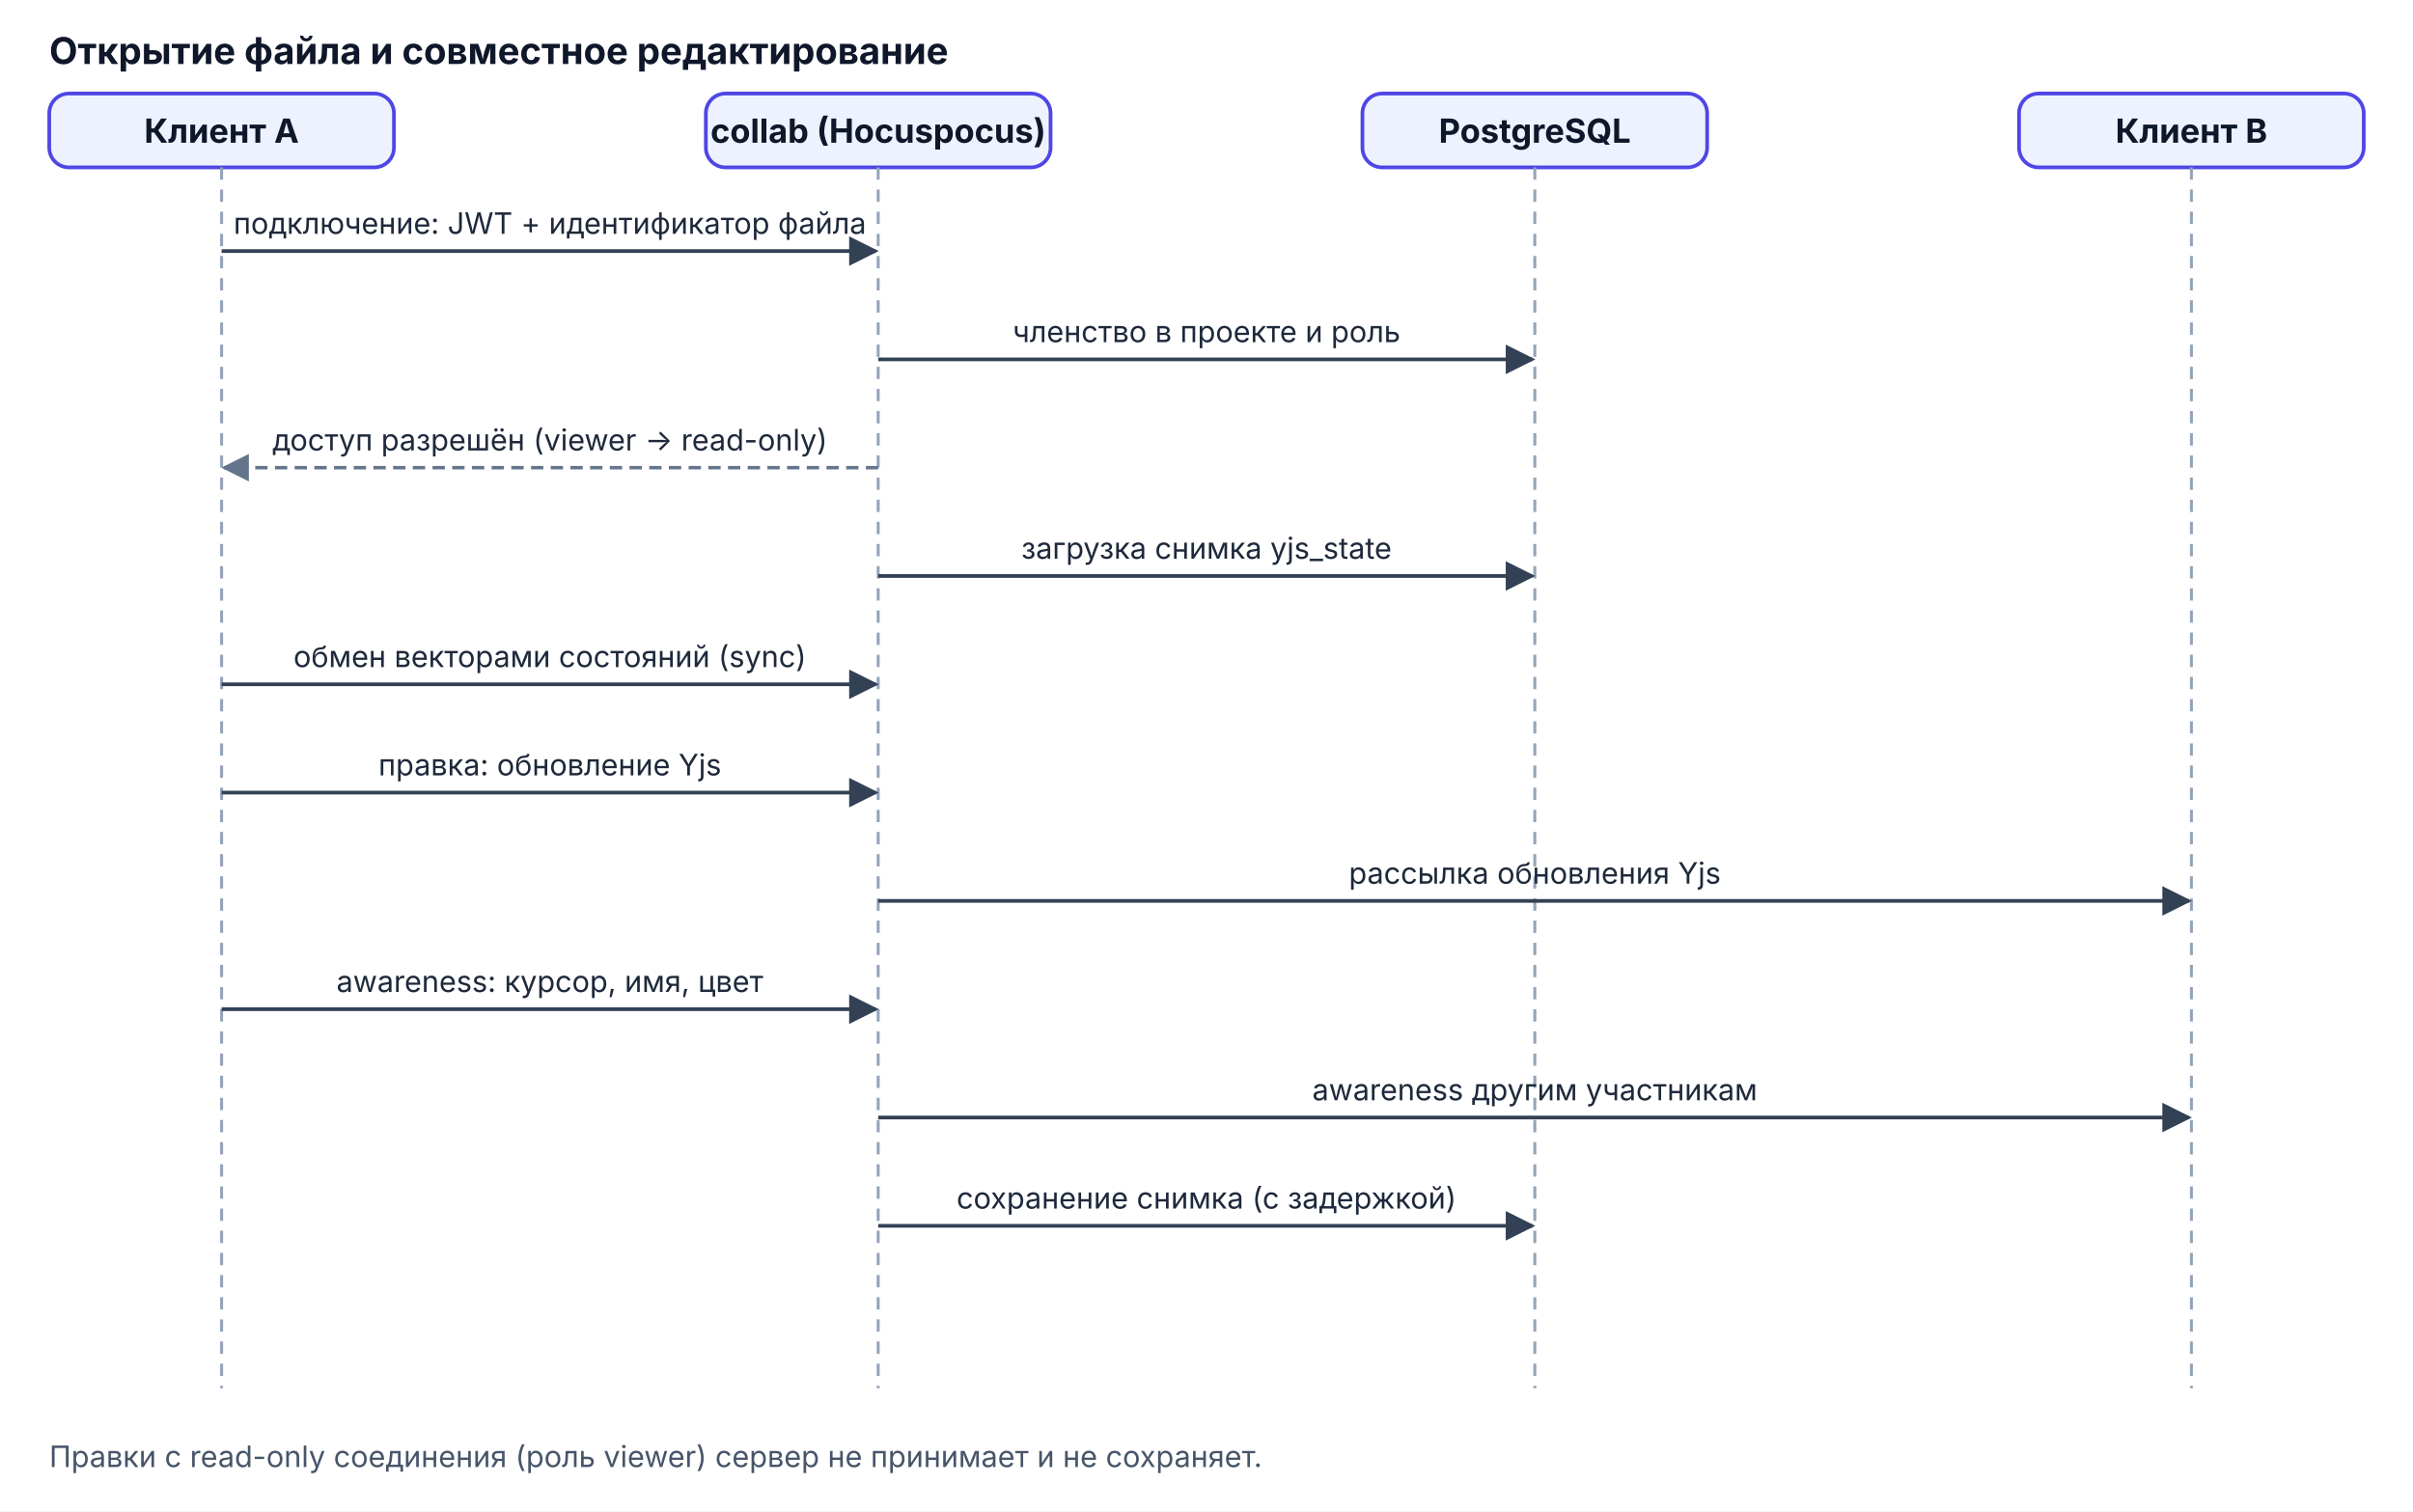
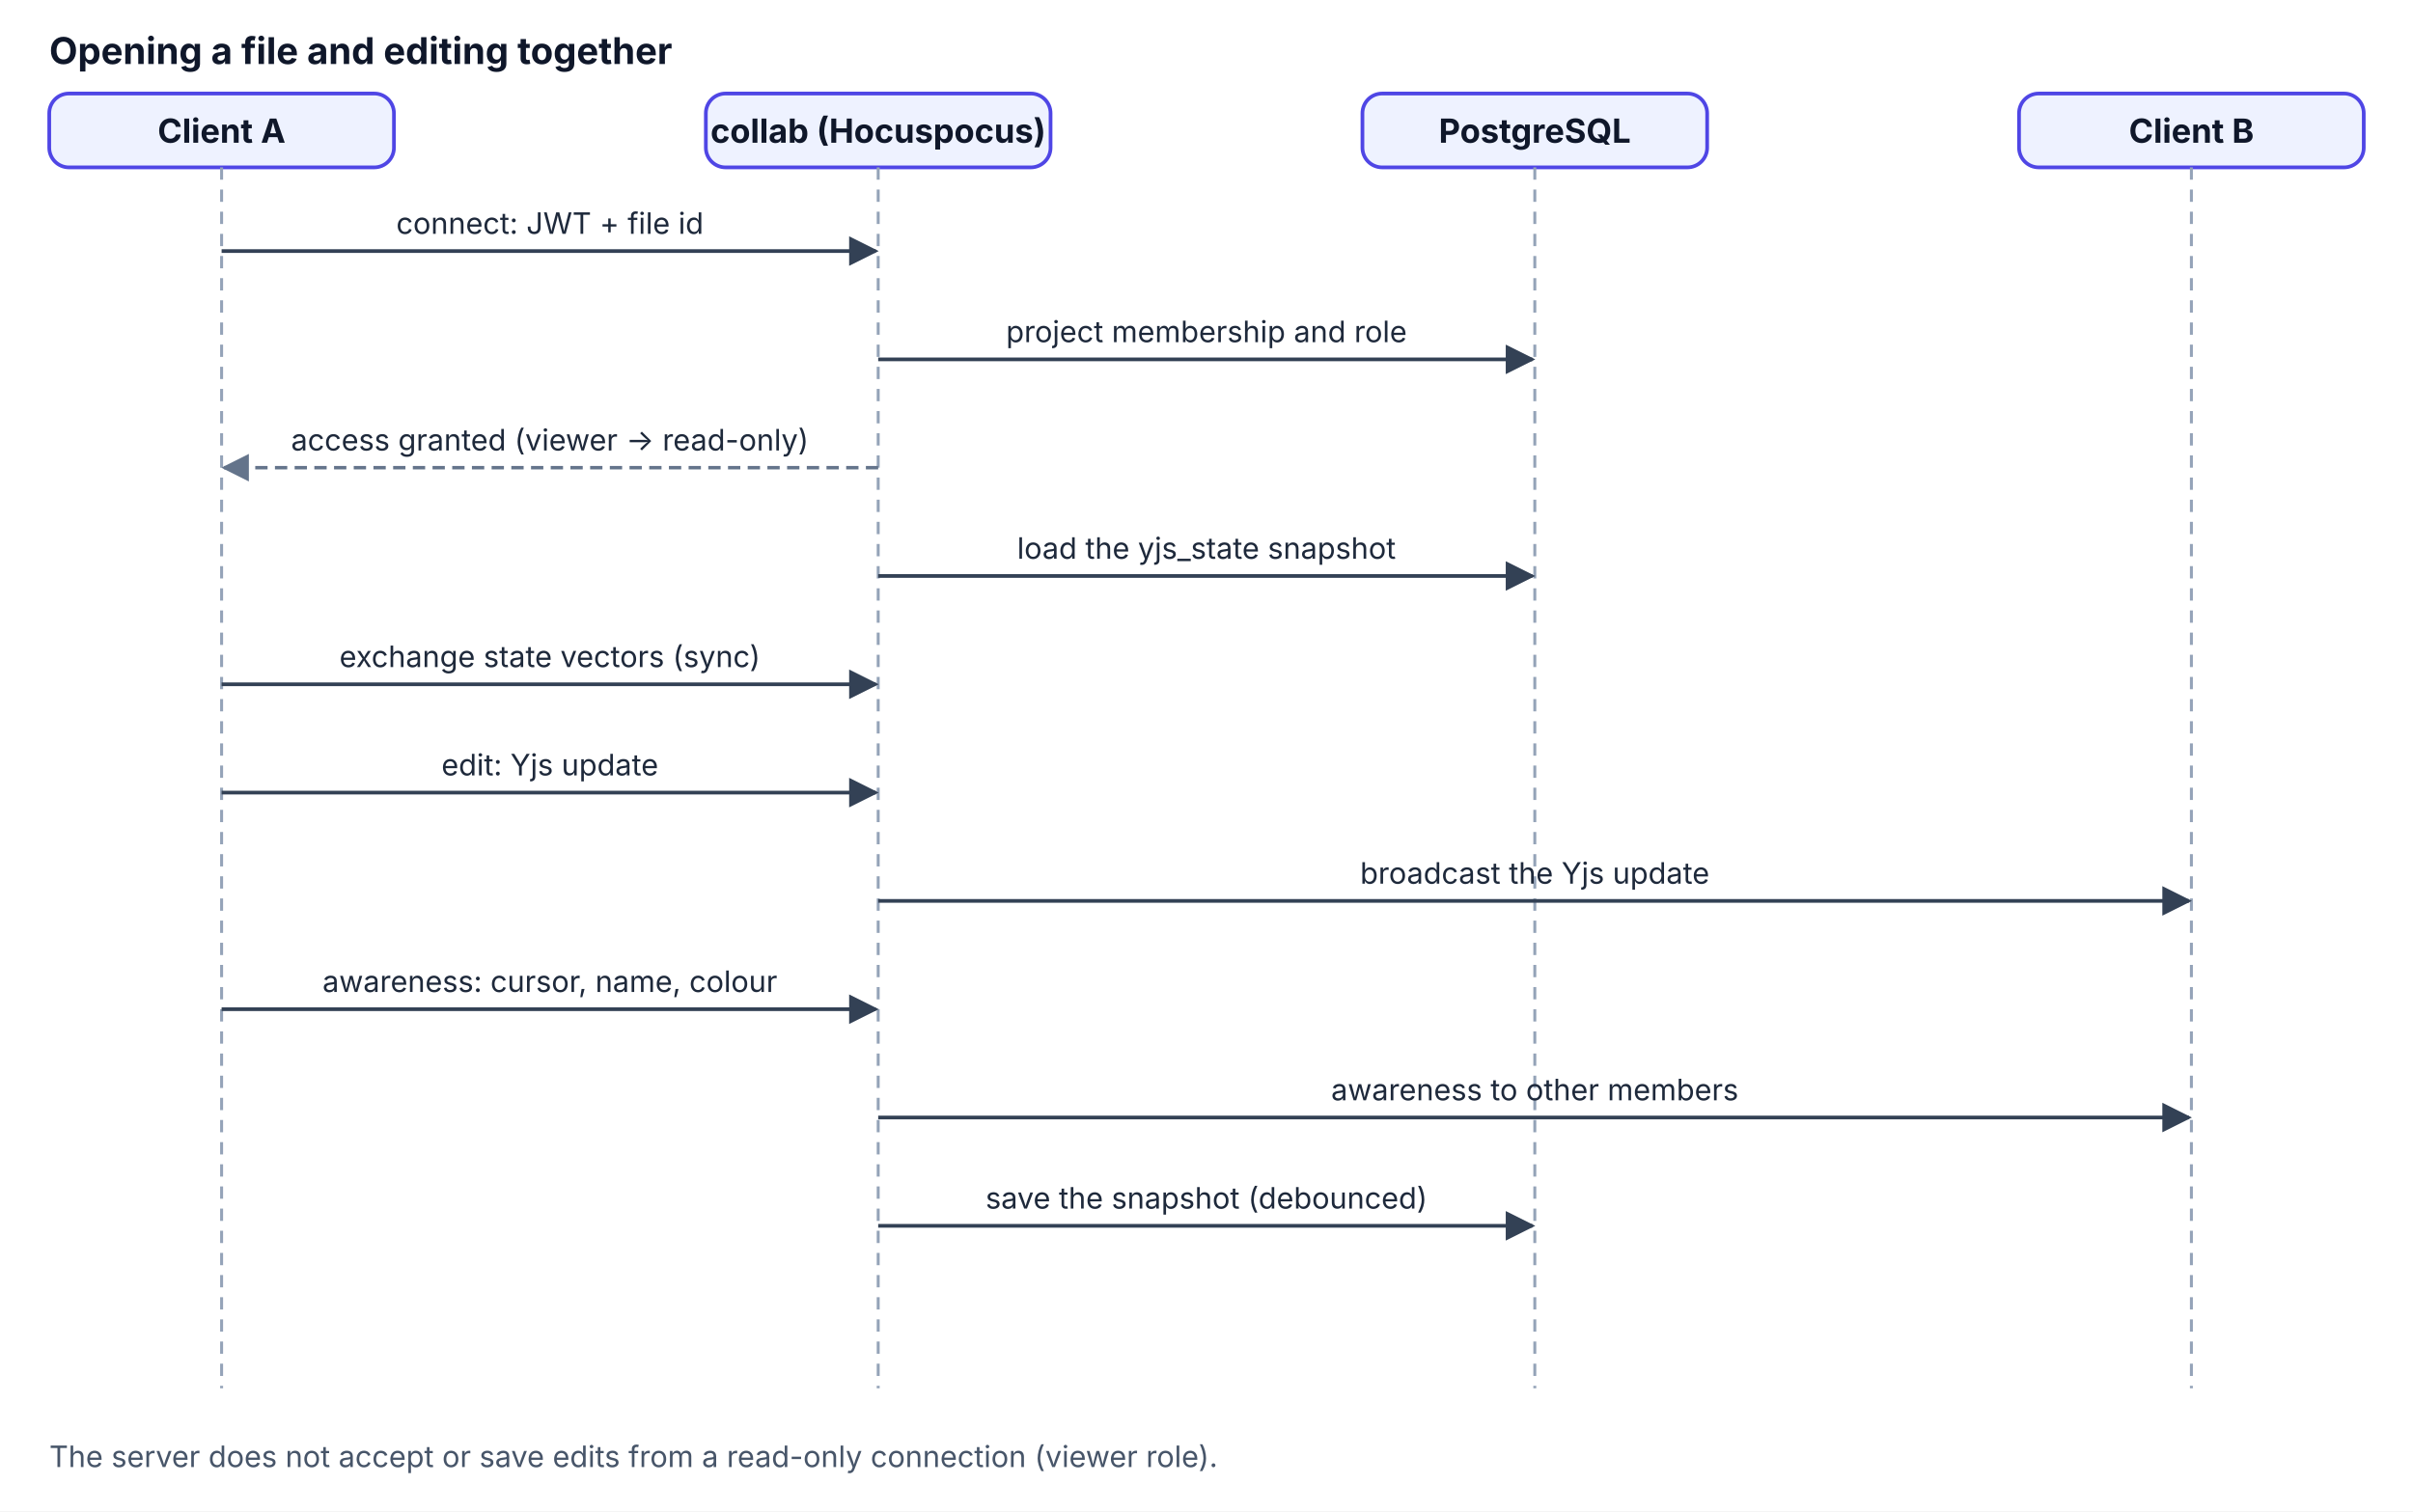
<svg xmlns="http://www.w3.org/2000/svg" viewBox="0 0 980 614" width="980" height="614" font-family="Inter, Segoe UI, Arial, sans-serif">
  <style>
 .p{fill:#eef2ff;stroke:#4f46e5;stroke-width:1.5}
 .pt{font-size:13.5px;font-weight:700;fill:#0f172a;text-anchor:middle}
 .ll{stroke:#94a3b8;stroke-width:1.2;stroke-dasharray:5 4}
 .m{stroke:#334155;stroke-width:1.5;marker-end:url(#a)}
 .r{stroke:#64748b;stroke-width:1.4;stroke-dasharray:5 3;marker-end:url(#a2)}
 .mt{font-size:12px;fill:#1e293b;text-anchor:middle}
 .tt{font-size:15px;font-weight:700;fill:#0f172a}
 .nt{font-size:12px;fill:#475569}
 .self{fill:none;stroke:#334155;stroke-width:1.5;marker-end:url(#a)}
</style>
  <defs>
    <marker id="a" viewBox="0 0 10 10" refX="9" refY="5" markerWidth="8" markerHeight="8" orient="auto-start-reverse">
      <path d="M0 0 10 5 0 10z" fill="#334155" />
    </marker>
    <marker id="a2" viewBox="0 0 10 10" refX="9" refY="5" markerWidth="8" markerHeight="8" orient="auto-start-reverse">
      <path d="M0 0 10 5 0 10z" fill="#64748b" />
    </marker>
  </defs>
  <rect width="980" height="614" fill="#fff" />
-   <text class="tt" x="20" y="26">Открытие файла и совместное редактирование</text>
+   <text class="tt" x="20" y="26">Opening a file and editing together</text>
  <rect class="p" x="20.0" y="38" width="140" height="30" rx="8" />
-   <text class="pt" x="90.0" y="58">Клиент A</text>
+   <text class="pt" x="90.0" y="58">Client A</text>
  <line class="ll" x1="90.0" y1="68" x2="90.0" y2="564" />
  <rect class="p" x="286.667" y="38" width="140" height="30" rx="8" />
  <text class="pt" x="356.667" y="58">collab (Hocuspocus)</text>
  <line class="ll" x1="356.667" y1="68" x2="356.667" y2="564" />
  <rect class="p" x="553.333" y="38" width="140" height="30" rx="8" />
  <text class="pt" x="623.333" y="58">PostgreSQL</text>
  <line class="ll" x1="623.333" y1="68" x2="623.333" y2="564" />
  <rect class="p" x="820.0" y="38" width="140" height="30" rx="8" />
-   <text class="pt" x="890.0" y="58">Клиент B</text>
+   <text class="pt" x="890.0" y="58">Client B</text>
  <line class="ll" x1="890.0" y1="68" x2="890.0" y2="564" />
  <line class="m" x1="90.0" y1="102.0" x2="355.667" y2="102.0" />
-   <text class="mt" x="223.333" y="95.0">подключение: JWT + идентификатор файла</text>
+   <text class="mt" x="223.333" y="95.0">connect: JWT + file id</text>
  <line class="m" x1="356.667" y1="146.0" x2="622.333" y2="146.0" />
-   <text class="mt" x="490.0" y="139.0">членство в проекте и роль</text>
+   <text class="mt" x="490.0" y="139.0">project membership and role</text>
  <line class="r" x1="356.667" y1="190.0" x2="91.0" y2="190.0" />
-   <text class="mt" x="223.333" y="183.0">доступ разрешён (viewer → read-only)</text>
+   <text class="mt" x="223.333" y="183.0">access granted (viewer → read-only)</text>
  <line class="m" x1="356.667" y1="234.0" x2="622.333" y2="234.0" />
-   <text class="mt" x="490.0" y="227.0">загрузка снимка yjs_state</text>
+   <text class="mt" x="490.0" y="227.0">load the yjs_state snapshot</text>
  <line class="m" x1="90.0" y1="278.0" x2="355.667" y2="278.0" />
-   <text class="mt" x="223.333" y="271.0">обмен векторами состояний (sync)</text>
+   <text class="mt" x="223.333" y="271.0">exchange state vectors (sync)</text>
  <line class="m" x1="90.0" y1="322.0" x2="355.667" y2="322.0" />
-   <text class="mt" x="223.333" y="315.0">правка: обновление Yjs</text>
+   <text class="mt" x="223.333" y="315.0">edit: Yjs update</text>
  <line class="m" x1="356.667" y1="366.0" x2="889.0" y2="366.0" />
-   <text class="mt" x="623.333" y="359.0">рассылка обновления Yjs</text>
+   <text class="mt" x="623.333" y="359.0">broadcast the Yjs update</text>
  <line class="m" x1="90.0" y1="410.0" x2="355.667" y2="410.0" />
-   <text class="mt" x="223.333" y="403.0">awareness: курсор, имя, цвет</text>
+   <text class="mt" x="223.333" y="403.0">awareness: cursor, name, colour</text>
  <line class="m" x1="356.667" y1="454.0" x2="889.0" y2="454.0" />
-   <text class="mt" x="623.333" y="447.0">awareness другим участникам</text>
+   <text class="mt" x="623.333" y="447.0">awareness to other members</text>
  <line class="m" x1="356.667" y1="498.0" x2="622.333" y2="498.0" />
-   <text class="mt" x="490.0" y="491.0">сохранение снимка (с задержкой)</text>
-   <text class="nt" x="20" y="596">Правки с read-only соединения (роль viewer) сервер не принимает и не сохраняет.</text>
+   <text class="mt" x="490.0" y="491.0">save the snapshot (debounced)</text>
+   <text class="nt" x="20" y="596">The server does not accept or save edits from a read-only connection (viewer role).</text>
</svg>
